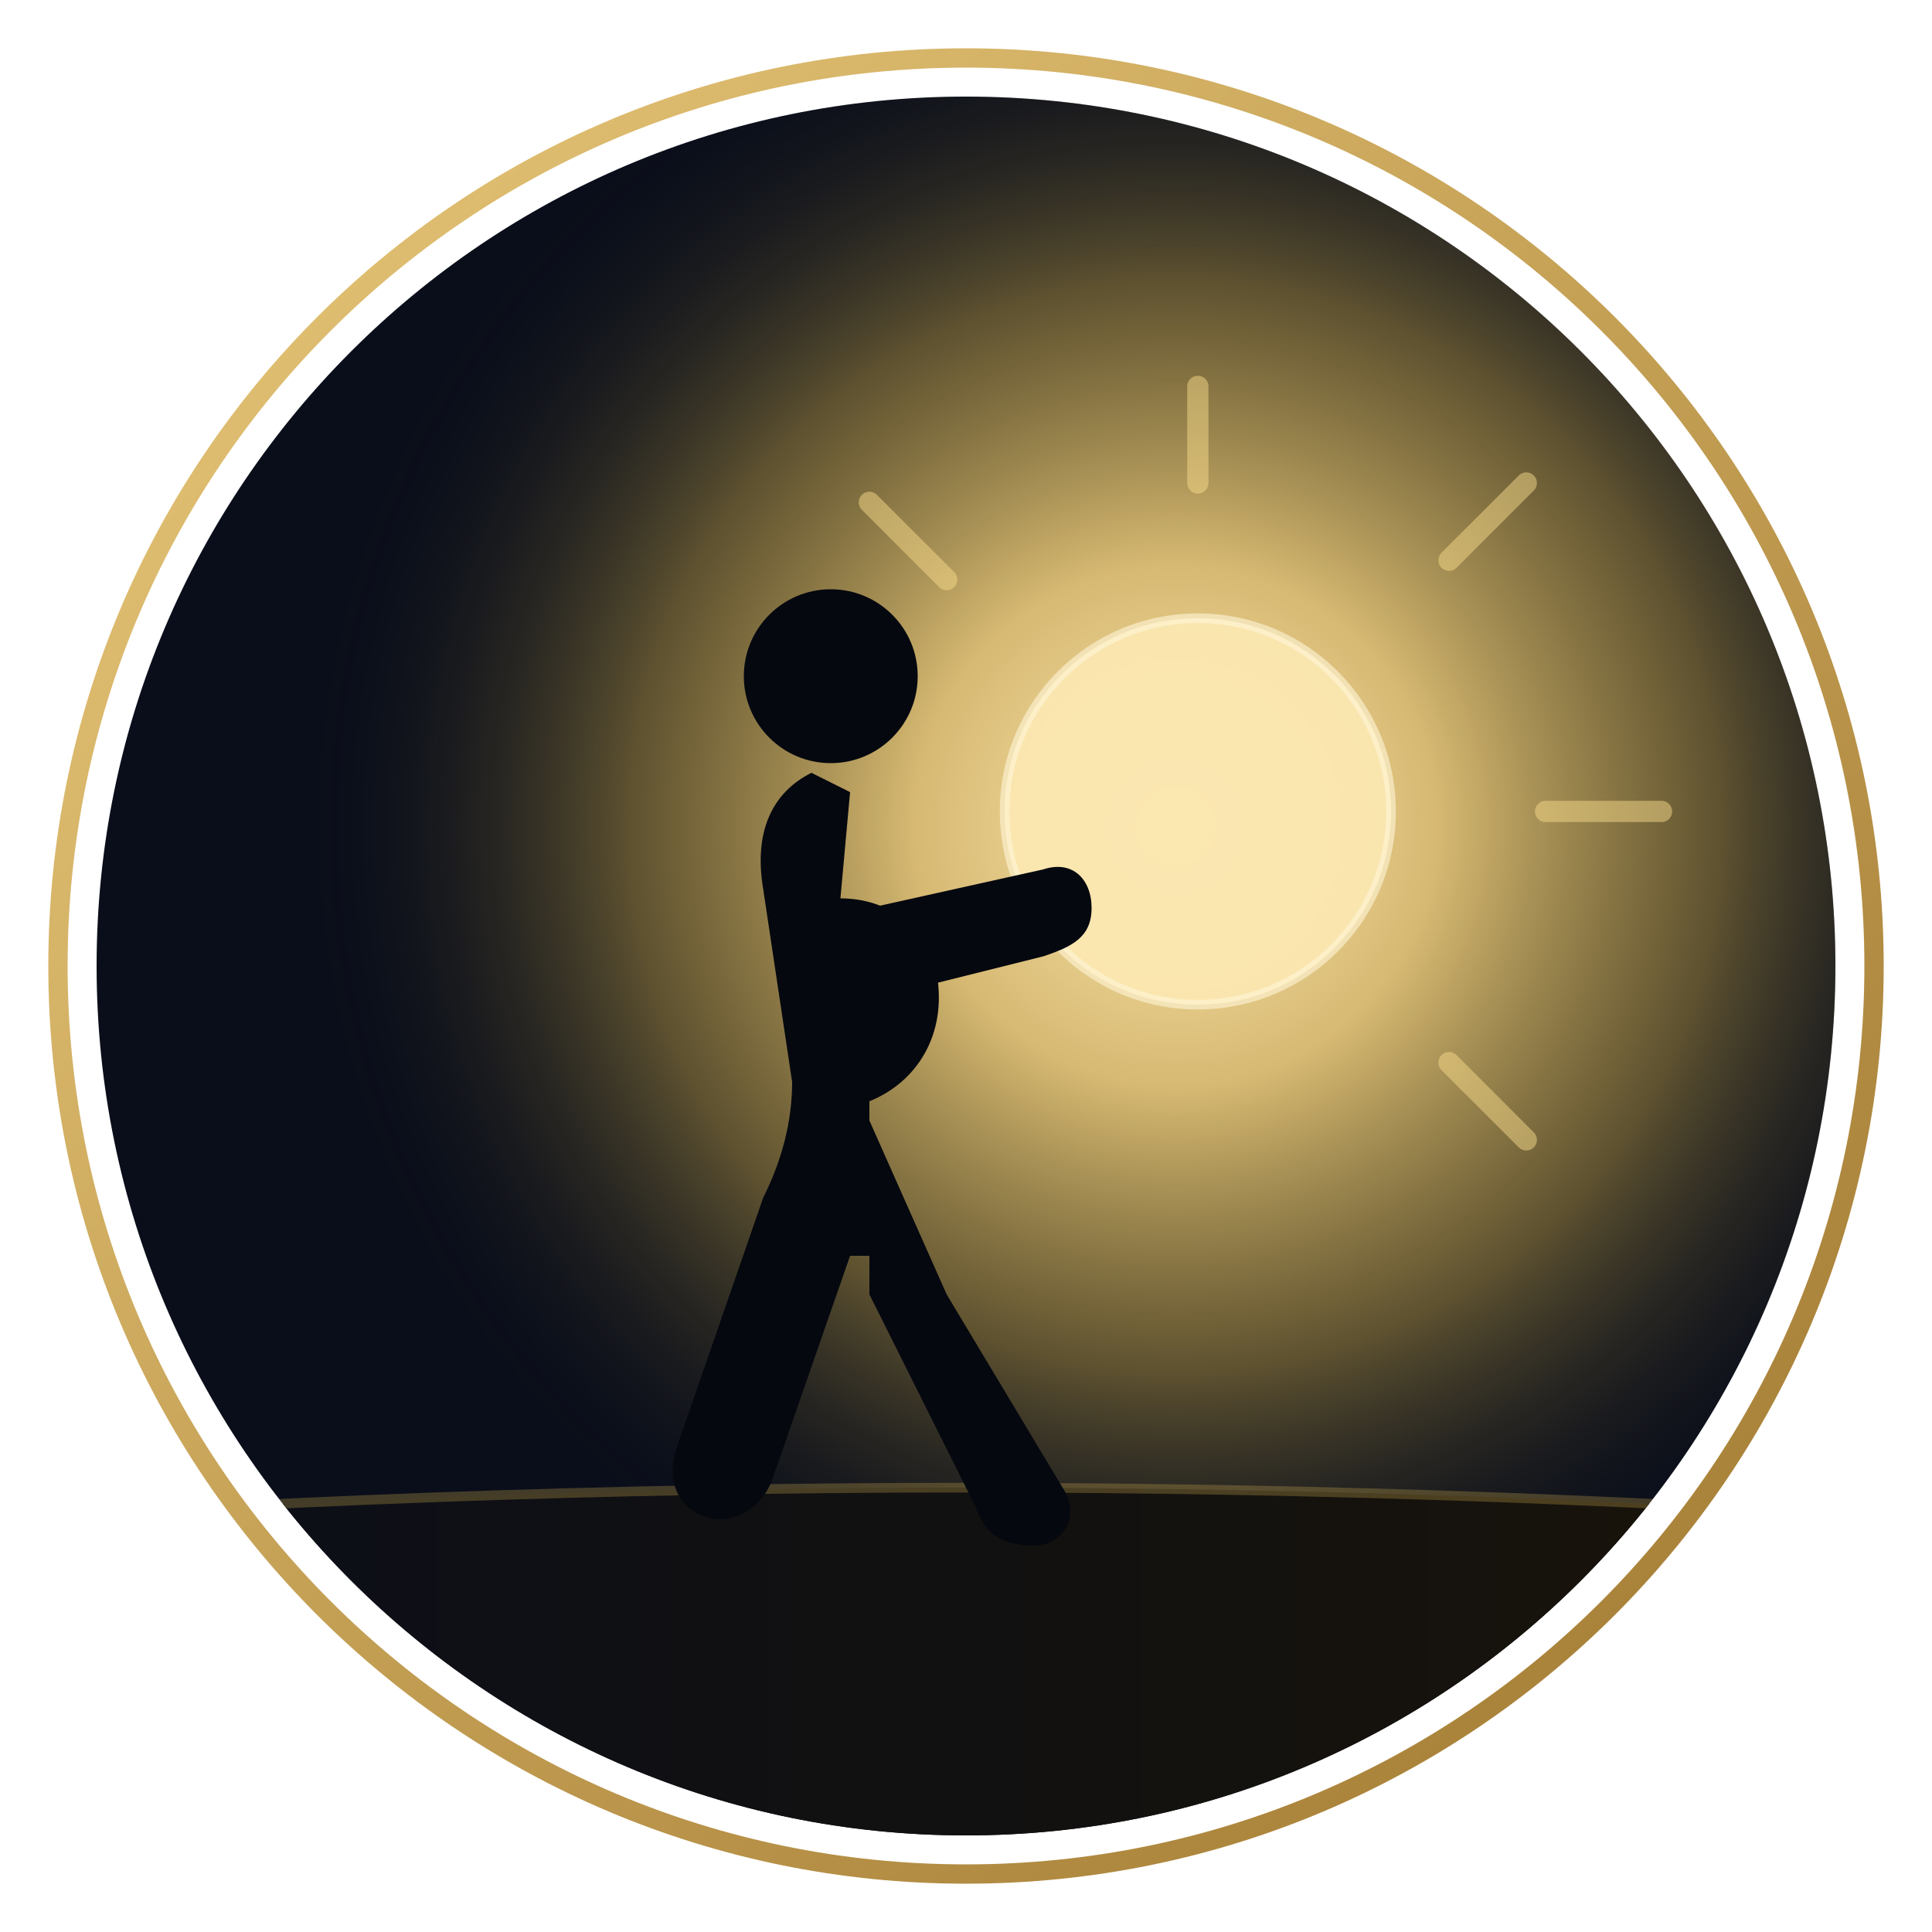
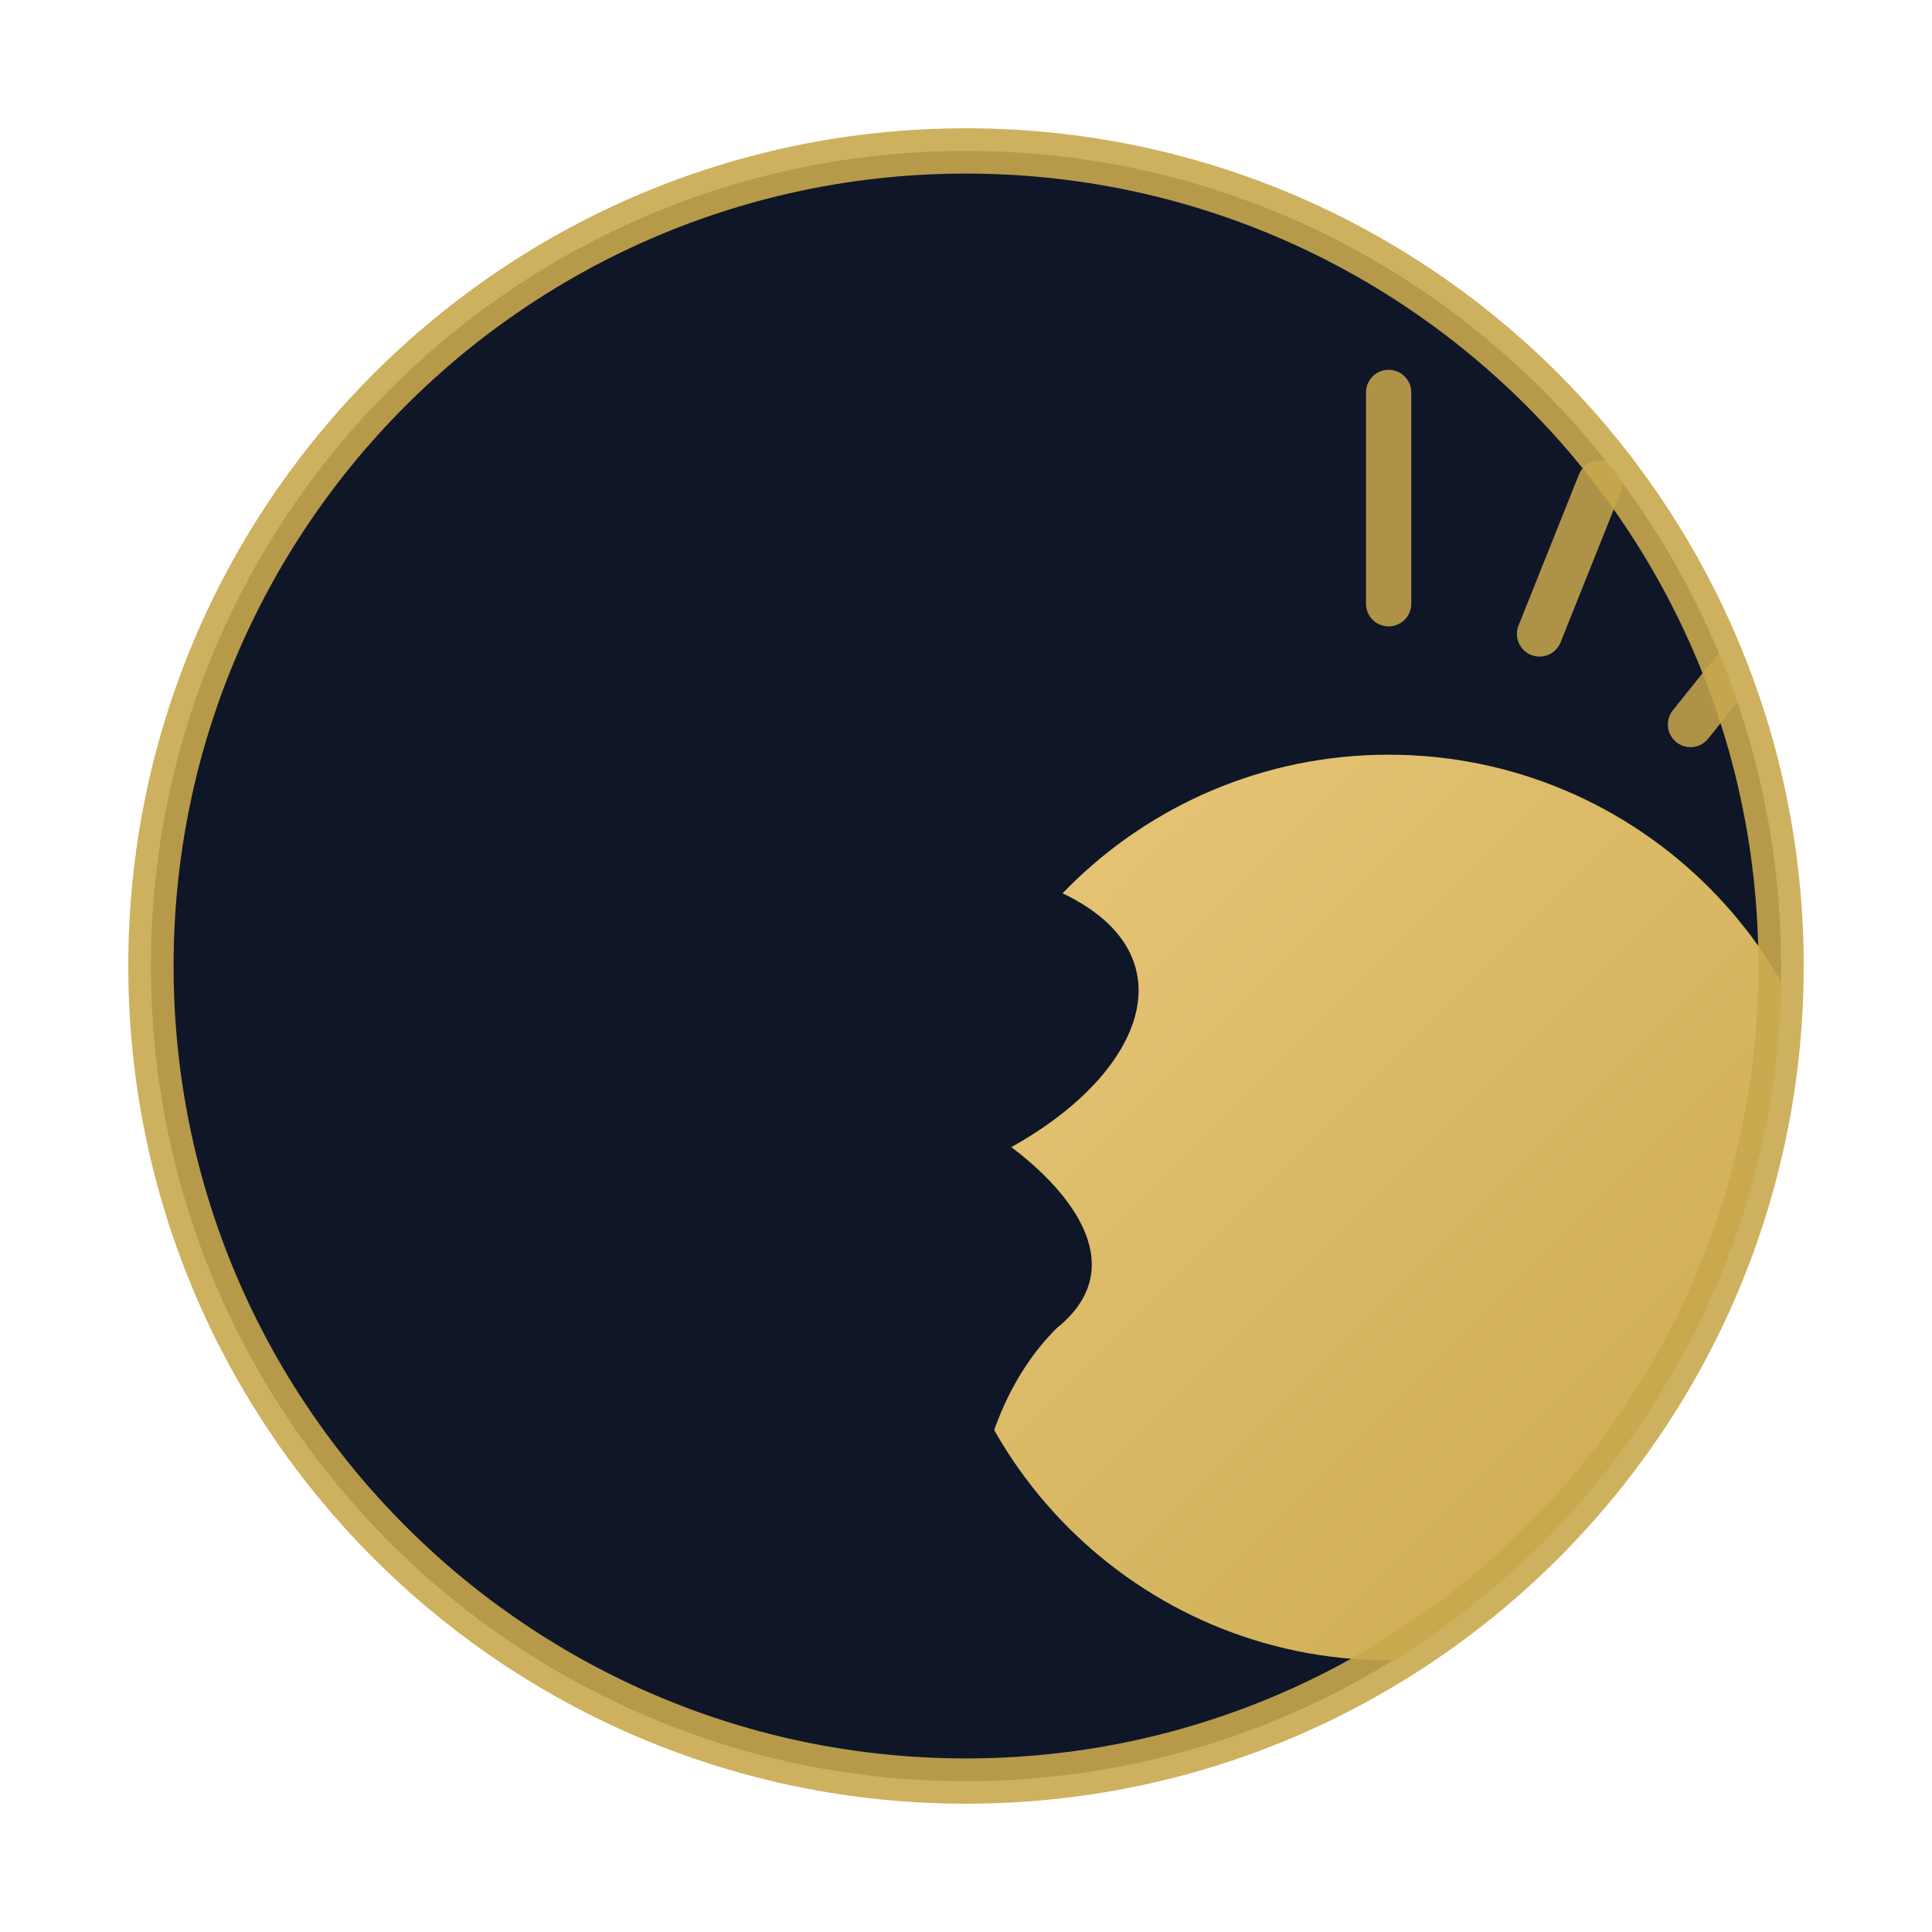
- <svg xmlns="http://www.w3.org/2000/svg" viewBox="0 0 200 200">
+ <svg xmlns="http://www.w3.org/2000/svg" viewBox="0 0 64 64" fill="none">
  <defs>
-     <linearGradient id="goldRing" x1="0" y1="0" x2="1" y2="1">
-       <stop offset="0%" stop-color="#e8c87a" />
-       <stop offset="100%" stop-color="#a07830" />
-     </linearGradient>
-     <clipPath id="circle">
-       <circle cx="100" cy="100" r="90" />
+     <clipPath id="circClip">
+       <circle cx="32" cy="32" r="27" />
    </clipPath>
-     <radialGradient id="sun" cx="0.62" cy="0.42" r="0.5">
-       <stop offset="0%" stop-color="#fbe7b0" stop-opacity="1" />
-       <stop offset="30%" stop-color="#e8c87a" stop-opacity="0.92" />
-       <stop offset="62%" stop-color="#c9a84c" stop-opacity="0.45" />
-       <stop offset="100%" stop-color="#0a0e1a" stop-opacity="0" />
-     </radialGradient>
-     <linearGradient id="ground" x1="0" y1="0" x2="1" y2="0">
-       <stop offset="0%" stop-color="#0a0e1a" />
-       <stop offset="100%" stop-color="#1a1408" />
+     <linearGradient id="sunGrad" x1="0" y1="0" x2="1" y2="1">
+       <stop offset="0" stop-color="#e8c87a" />
+       <stop offset="1" stop-color="#c9a84c" />
    </linearGradient>
  </defs>
-   <circle cx="100" cy="100" r="94" fill="none" stroke="url(#goldRing)" stroke-width="2" />
-   <circle cx="100" cy="100" r="90" fill="#0a0e1a" />
-   <g clip-path="url(#circle)">
-     <circle cx="100" cy="100" r="90" fill="url(#sun)" />
-     <circle cx="124" cy="84" r="20" fill="#fbe7b0" opacity="0.95" />
-     <circle cx="124" cy="84" r="20" fill="none" stroke="#fff6d8" stroke-width="1" opacity="0.6" />
-     <g stroke="#f5d98a" stroke-width="2.2" stroke-linecap="round" opacity="0.5">
-       <line x1="124" y1="50" x2="124" y2="40" />
-       <line x1="150" y1="58" x2="158" y2="50" />
-       <line x1="160" y1="84" x2="172" y2="84" />
-       <line x1="150" y1="110" x2="158" y2="118" />
-       <line x1="98" y1="60" x2="90" y2="52" />
+   <circle cx="32" cy="32" r="27" fill="#0f1628" />
+   <g clip-path="url(#circClip)">
+     <circle cx="46" cy="40" r="15" fill="url(#sunGrad)" />
+     <g stroke="#c9a84c" stroke-width="1.5" stroke-linecap="round" opacity="0.85">
+       <line x1="46" y1="20" x2="46" y2="13" />
+       <line x1="56" y1="24" x2="60" y2="19" />
+       <line x1="61" y1="34" x2="67" y2="33" />
+       <line x1="51" y1="21" x2="53" y2="16" />
    </g>
-     <path d="M -10,158 Q 100,150 210,158 L 210,210 L -10,210 Z" fill="url(#ground)" />
-     <path d="M -10,158 Q 100,150 210,158" fill="none" stroke="#c9a84c" stroke-width="1" opacity="0.3" />
-     <g fill="#05080f">
-       <circle cx="86" cy="70" r="9" />
-       <path d="M 84,80 C 80,82 78,86 79,92 L 82,112 C 82,116 81,120 79,124 L 70,150 C 69,153 70,156 73,157 C 76,158 79,156 80,153 L 88,130 L 90,130 L 90,114 C 95,112 98,107 97,101 C 96,96 92,93 87,93 L 88,82 Z" />
-       <path d="M 90,116 L 98,134 L 110,154 C 112,157 110,160 107,160 C 104,160 102,159 101,156 L 90,134 Z" />
-       <path d="M 90,94 L 108,90 C 111,89 113,91 113,94 C 113,97 111,98 108,99 L 92,103 Z" />
-     </g>
+     <path d="M 29 6              C 19 7, 14 17, 14 30              C 14 44, 20 55, 27 61              L 34 61              C 31 53, 32 47, 35 44              C 37.5 42, 35.5 39.5, 33.5 38              C 38 35.5, 39.5 31.5, 35 29.5              C 40 26.5, 38.5 14, 29 6 Z" fill="#0f1628" />
  </g>
+   <circle cx="32" cy="32" r="27" fill="none" stroke="#c9a84c" stroke-width="1.5" opacity="0.9" />
</svg>
